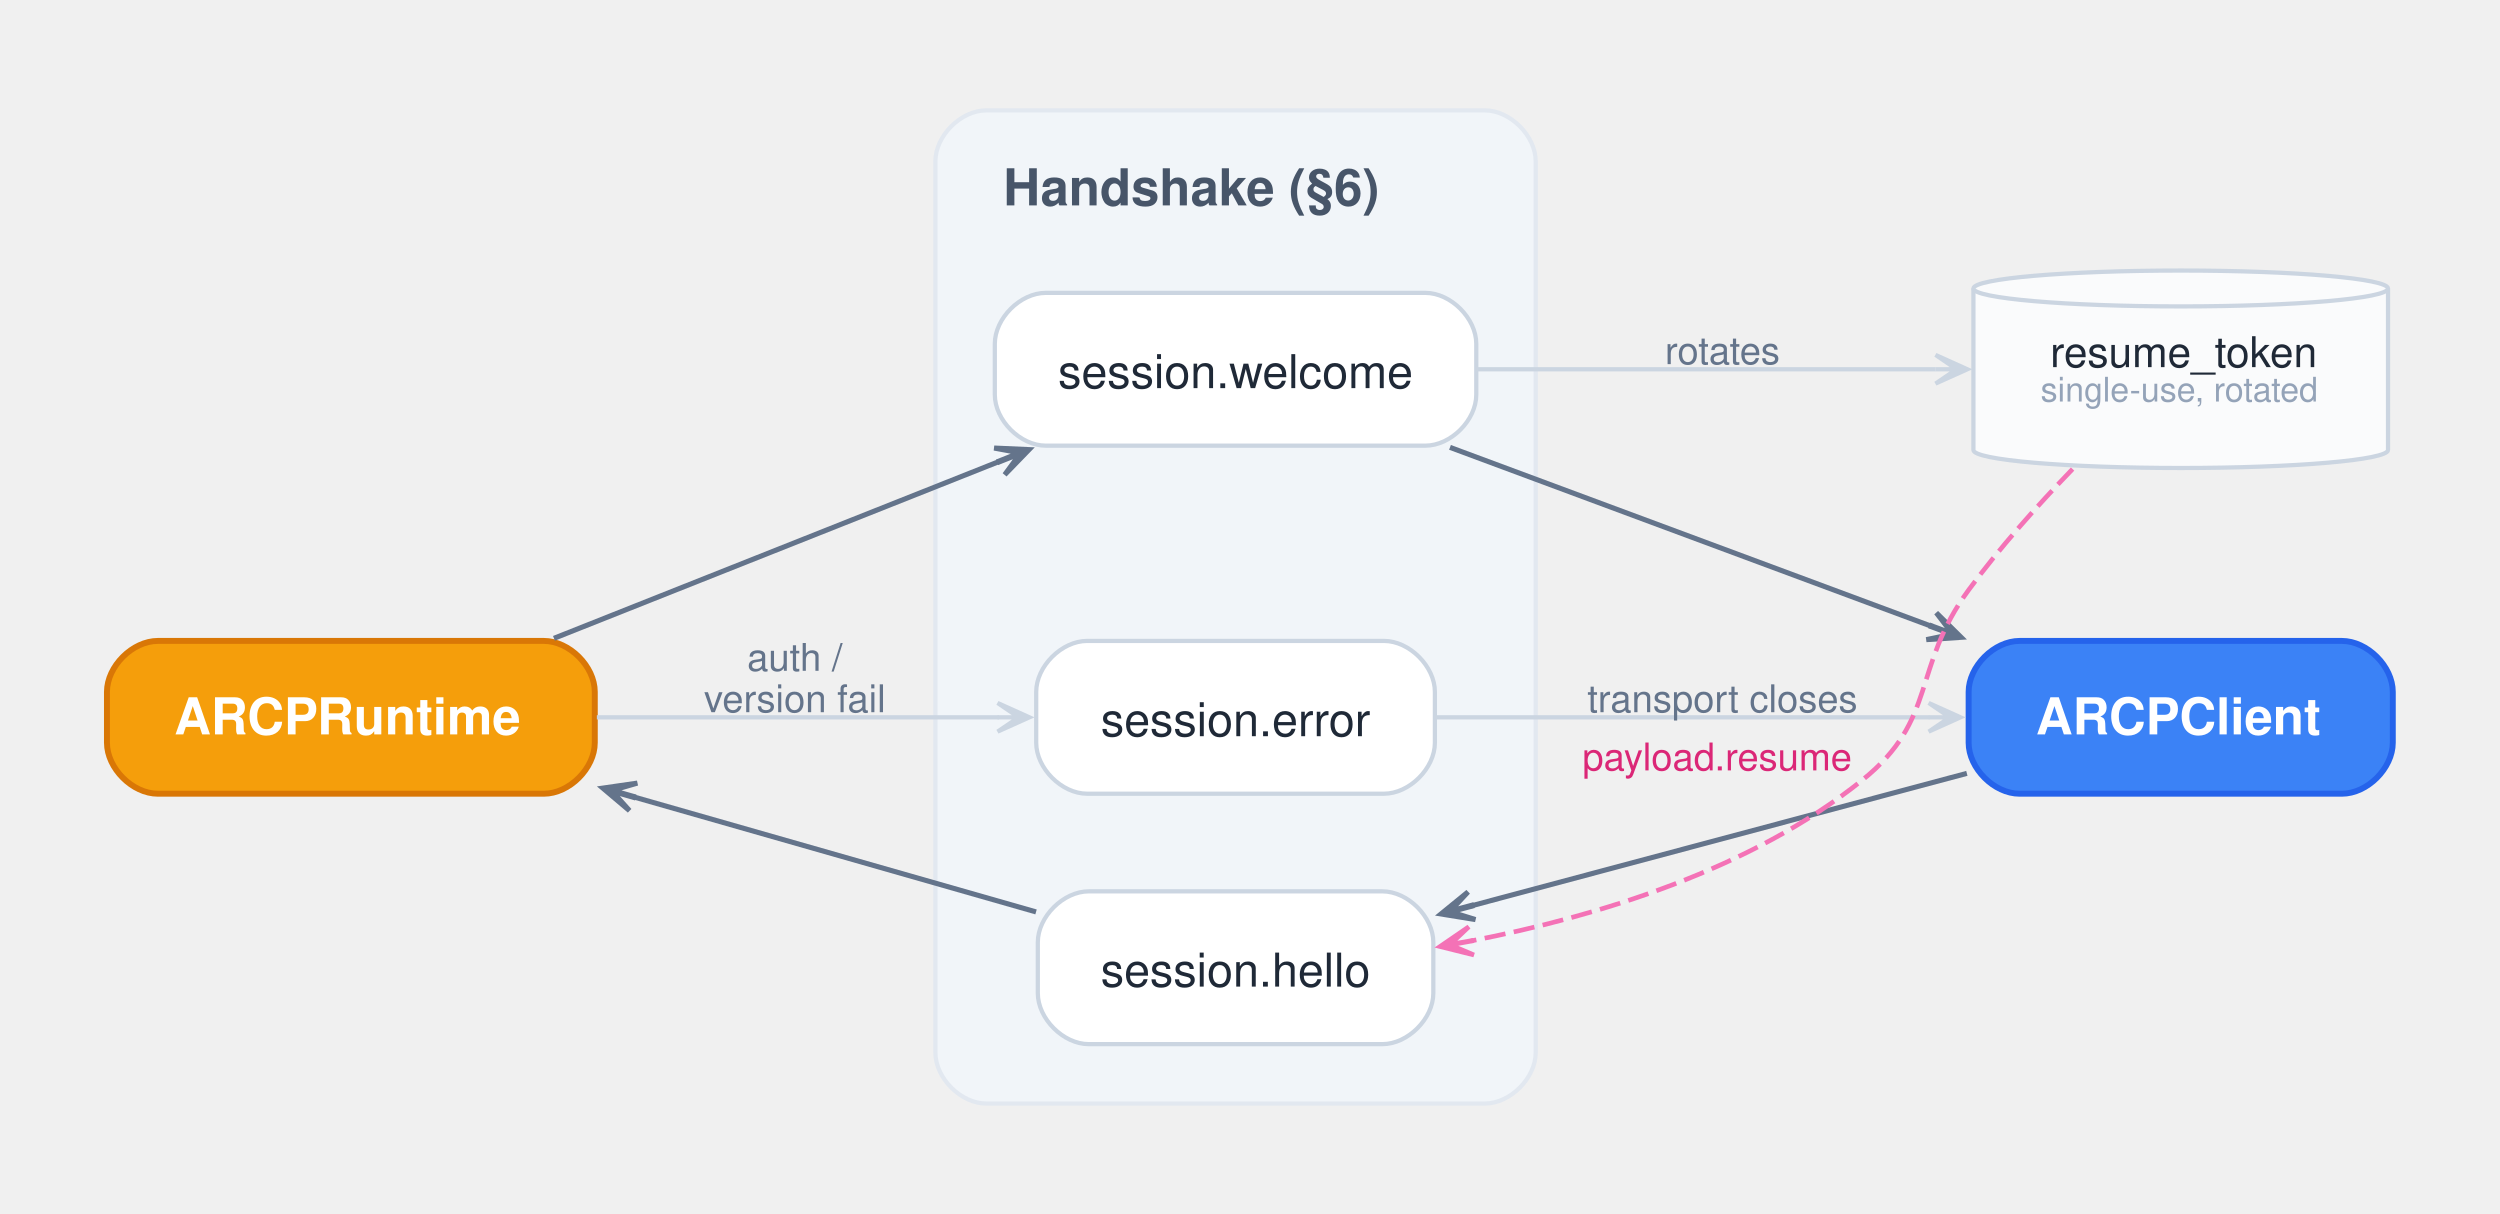
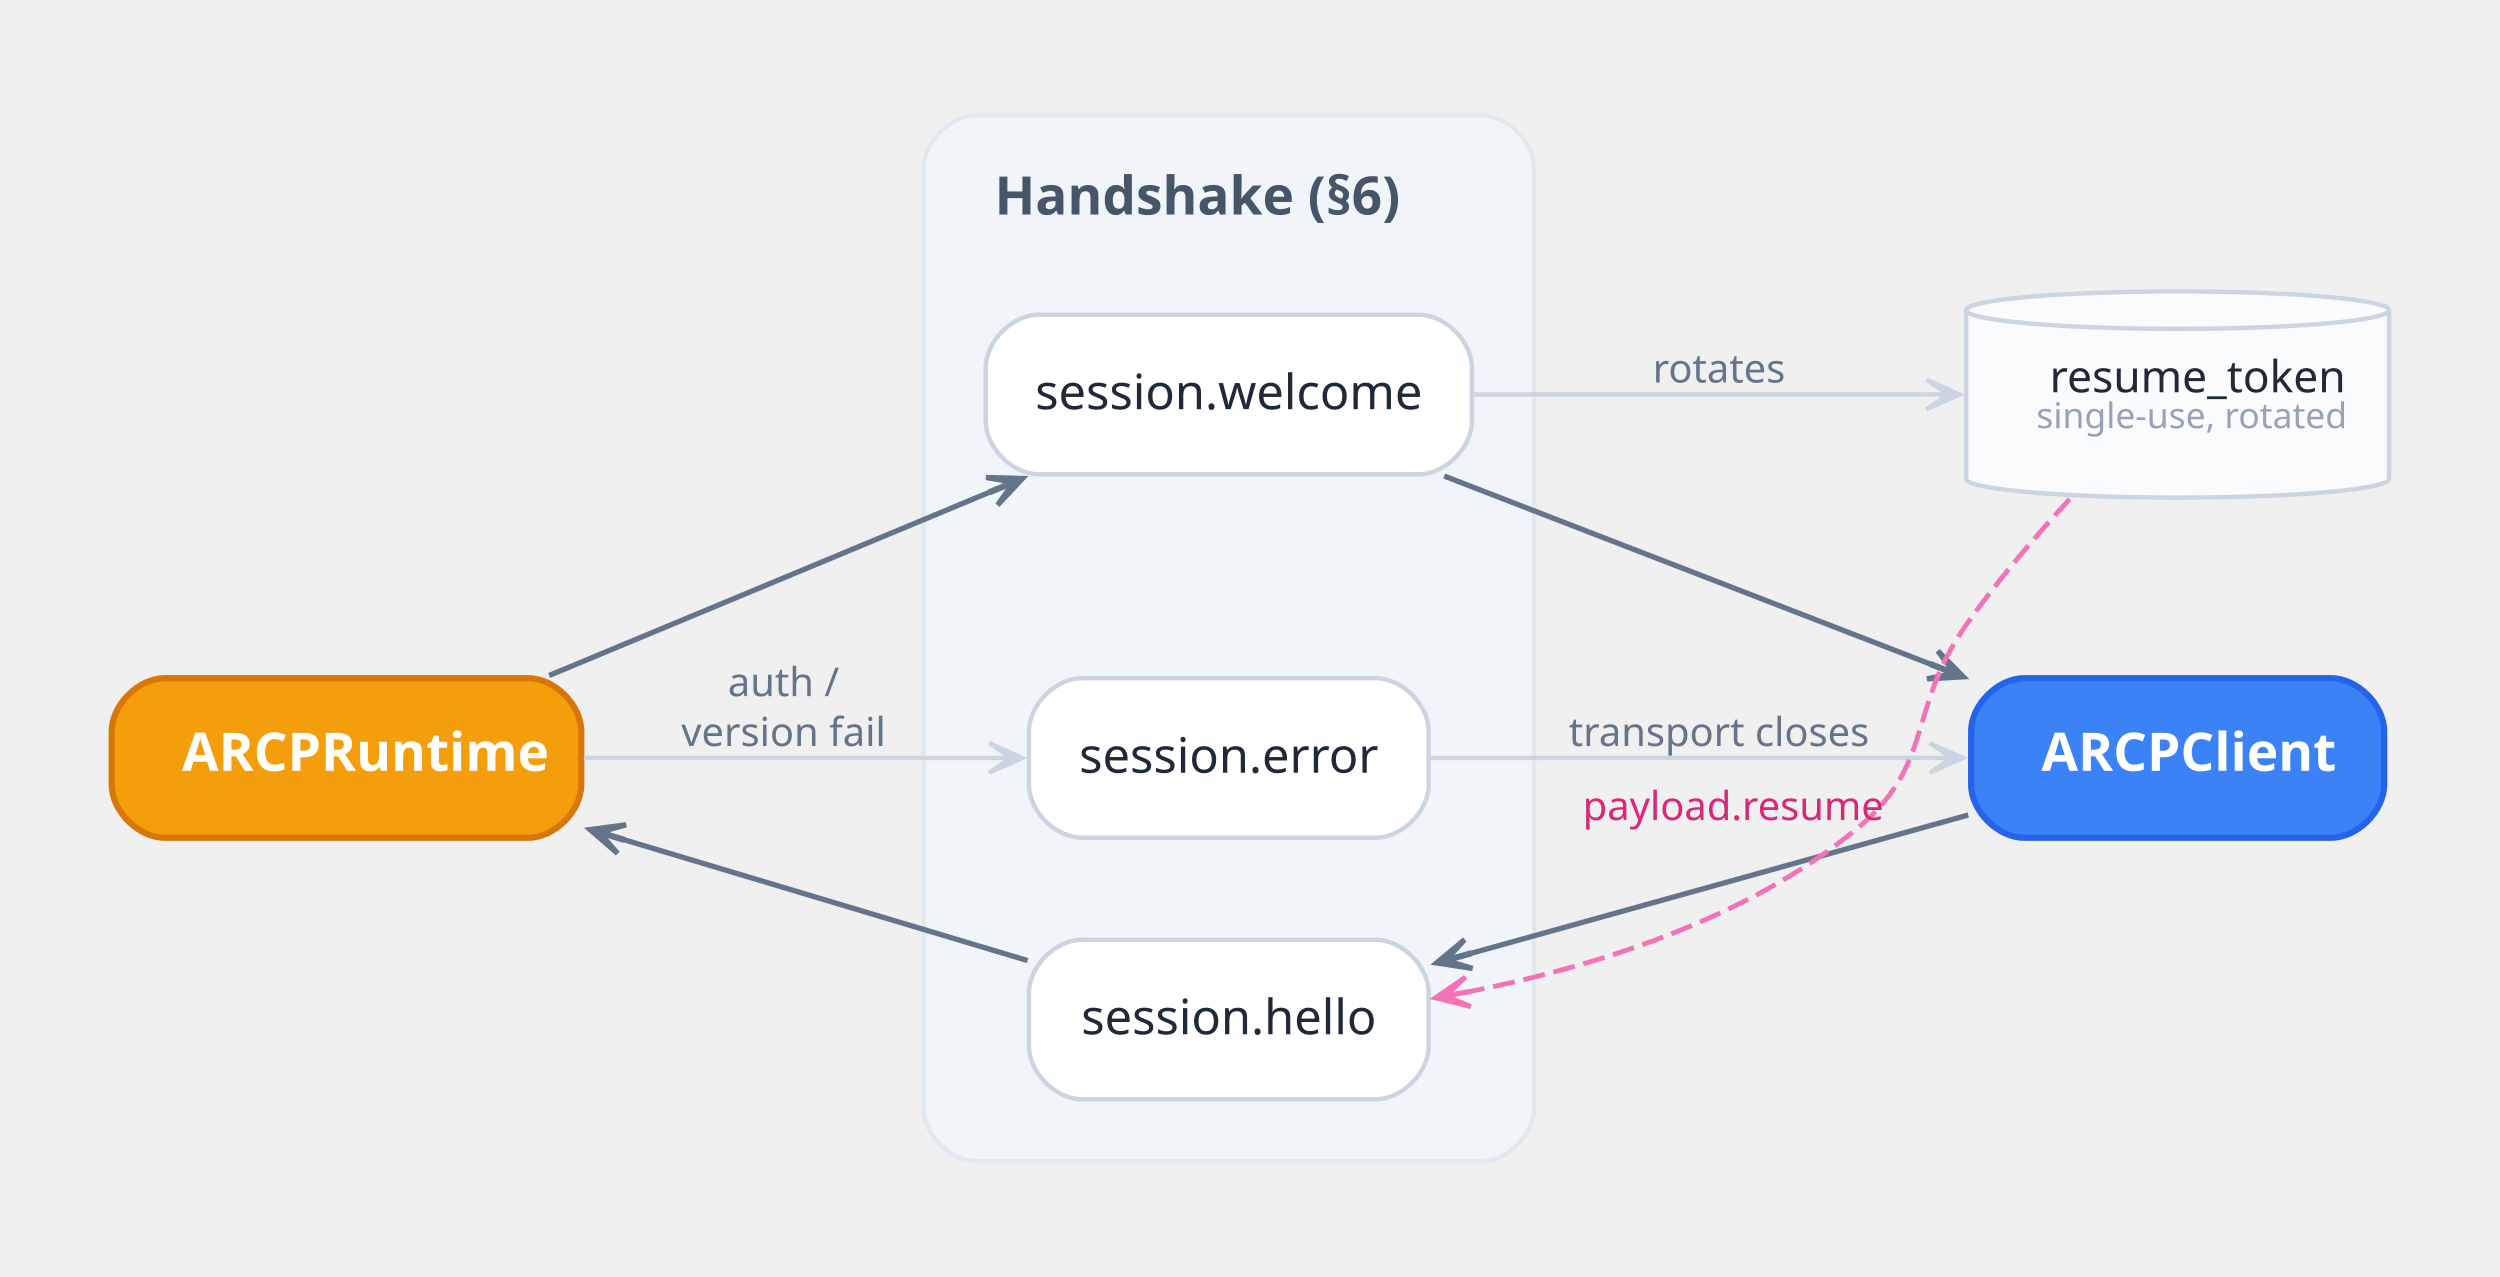
- <svg xmlns="http://www.w3.org/2000/svg" width="589pt" height="286pt" viewBox="0.00 0.00 589.00 286.00">
-   <g id="graph0" class="graph" transform="scale(1 1) rotate(0) translate(25.2 268)">
+ <svg xmlns="http://www.w3.org/2000/svg" width="564pt" height="288pt" viewBox="0.00 0.00 564.00 288.00">
+   <g id="graph0" class="graph" transform="scale(1 1) rotate(0) translate(25.2 270)">
    <g id="clust1" class="cluster">
-       <path fill="#f1f5f9" stroke="#e2e8f0" d="M207.18,-8C207.18,-8 324.61,-8 324.61,-8 330.61,-8 336.61,-14 336.61,-20 336.61,-20 336.61,-230 336.61,-230 336.61,-236 330.61,-242 324.61,-242 324.61,-242 207.18,-242 207.18,-242 201.18,-242 195.18,-236 195.18,-230 195.18,-230 195.18,-20 195.18,-20 195.18,-14 201.18,-8 207.18,-8" />
-       <text xml:space="preserve" text-anchor="start" x="211.18" y="-219.6" font-family="Helvetica,sans-Serif" font-weight="bold" font-size="12.00" fill="#475569">Handshake (§6)</text>
+       <path fill="#f1f5f9" stroke="#e2e8f0" d="M195.18,-8C195.18,-8 308.86,-8 308.86,-8 314.86,-8 320.86,-14 320.86,-20 320.86,-20 320.86,-232 320.86,-232 320.86,-238 314.86,-244 308.86,-244 308.86,-244 195.18,-244 195.18,-244 189.18,-244 183.18,-238 183.18,-232 183.18,-232 183.18,-20 183.18,-20 183.18,-14 189.18,-8 195.18,-8" />
+       <text xml:space="preserve" text-anchor="start" x="199.18" y="-221.6" font-family="TT Commons Pro Trial" font-weight="bold" font-size="12.00" fill="#475569">Handshake (§6)</text>
    </g>
    <g id="node1" class="node">
-       <path fill="#3b82f6" stroke="#2563eb" stroke-width="1.4" d="M526.54,-117C526.54,-117 450.61,-117 450.61,-117 444.61,-117 438.61,-111 438.61,-105 438.61,-105 438.61,-93 438.61,-93 438.61,-87 444.61,-81 450.61,-81 450.61,-81 526.54,-81 526.54,-81 532.54,-81 538.54,-87 538.54,-93 538.54,-93 538.54,-105 538.54,-105 538.54,-111 532.54,-117 526.54,-117" />
-       <text xml:space="preserve" text-anchor="start" x="454.45" y="-94.97" font-family="Helvetica,sans-Serif" font-weight="bold" font-size="12.00" fill="white">ARCPClient</text>
+       <path fill="#3b82f6" stroke="#2563eb" stroke-width="1.4" d="M500.67,-117C500.67,-117 431.49,-117 431.49,-117 425.49,-117 419.49,-111 419.49,-105 419.49,-105 419.49,-93 419.49,-93 419.49,-87 425.49,-81 431.49,-81 431.49,-81 500.67,-81 500.67,-81 506.67,-81 512.67,-87 512.67,-93 512.67,-93 512.67,-105 512.67,-105 512.67,-111 506.67,-117 500.67,-117" />
+       <text xml:space="preserve" text-anchor="start" x="435.33" y="-96.1" font-family="TT Commons Pro Trial" font-weight="bold" font-size="12.00" fill="white">ARCPClient</text>
    </g>
    <g id="node3" class="node">
-       <path fill="white" stroke="#cbd5e1" d="M300.49,-58C300.49,-58 231.31,-58 231.31,-58 225.31,-58 219.31,-52 219.31,-46 219.31,-46 219.31,-34 219.31,-34 219.31,-28 225.31,-22 231.31,-22 231.31,-22 300.49,-22 300.49,-22 306.49,-22 312.49,-28 312.49,-34 312.49,-34 312.49,-46 312.49,-46 312.49,-52 306.49,-58 300.49,-58" />
-       <text xml:space="preserve" text-anchor="middle" x="265.9" y="-35.55" font-family="Helvetica,sans-Serif" font-size="11.00" fill="#1f2937">session.hello</text>
+       <path fill="white" stroke="#cbd5e1" d="M285.11,-58C285.11,-58 218.93,-58 218.93,-58 212.93,-58 206.93,-52 206.93,-46 206.93,-46 206.93,-34 206.93,-34 206.93,-28 212.93,-22 218.93,-22 218.93,-22 285.11,-22 285.11,-22 291.11,-22 297.11,-28 297.11,-34 297.11,-34 297.11,-46 297.11,-46 297.11,-52 291.11,-58 285.11,-58" />
+       <text xml:space="preserve" text-anchor="middle" x="252.02" y="-36.67" font-family="TT Commons Pro Trial" font-size="11.00" fill="#1f2937">session.hello</text>
    </g>
    <g id="edge3" class="edge">
-       <path fill="none" stroke="#64748b" stroke-width="1.2" d="M438.19,-85.8C403.48,-76.52 357.04,-64.1 321.27,-54.54" />
-       <polygon fill="#64748b" stroke="#64748b" stroke-width="1.2" points="314.3,-52.67 322.42,-51.35 316.54,-53.17 321.57,-54.51 321.55,-54.61 321.52,-54.71 316.49,-53.36 320.67,-57.87 314.3,-52.67" />
+       <path fill="none" stroke="#64748b" stroke-width="1.2" d="M418.85,-86.14C385.62,-76.89 340.75,-64.41 306.06,-54.76" />
+       <polygon fill="#64748b" stroke="#64748b" stroke-width="1.2" points="298.88,-52.76 307.01,-51.52 301.11,-53.28 306.13,-54.67 306.11,-54.77 306.08,-54.87 301.06,-53.47 305.2,-58.02 298.88,-52.76" />
    </g>
    <g id="node2" class="node">
-       <path fill="#f59e0b" stroke="#d97706" stroke-width="1.4" d="M102.93,-117C102.93,-117 12,-117 12,-117 6,-117 0,-111 0,-105 0,-105 0,-93 0,-93 0,-87 6,-81 12,-81 12,-81 102.93,-81 102.93,-81 108.93,-81 114.93,-87 114.93,-93 114.93,-93 114.93,-105 114.93,-105 114.93,-111 108.93,-117 102.93,-117" />
-       <text xml:space="preserve" text-anchor="start" x="15.84" y="-94.97" font-family="Helvetica,sans-Serif" font-weight="bold" font-size="12.00" fill="white">ARCPRuntime</text>
+       <path fill="#f59e0b" stroke="#d97706" stroke-width="1.4" d="M93.93,-117C93.93,-117 12,-117 12,-117 6,-117 0,-111 0,-105 0,-105 0,-93 0,-93 0,-87 6,-81 12,-81 12,-81 93.93,-81 93.93,-81 99.93,-81 105.93,-87 105.93,-93 105.93,-93 105.93,-105 105.93,-105 105.93,-111 99.93,-117 93.93,-117" />
+       <text xml:space="preserve" text-anchor="start" x="15.84" y="-96.1" font-family="TT Commons Pro Trial" font-weight="bold" font-size="12.00" fill="white">ARCPRuntime</text>
    </g>
    <g id="node4" class="node">
-       <path fill="white" stroke="#cbd5e1" d="M310.61,-199C310.61,-199 221.18,-199 221.18,-199 215.18,-199 209.18,-193 209.18,-187 209.18,-187 209.18,-175 209.18,-175 209.18,-169 215.18,-163 221.18,-163 221.18,-163 310.61,-163 310.61,-163 316.61,-163 322.61,-169 322.61,-175 322.61,-175 322.61,-187 322.61,-187 322.61,-193 316.61,-199 310.61,-199" />
-       <text xml:space="preserve" text-anchor="middle" x="265.9" y="-176.55" font-family="Helvetica,sans-Serif" font-size="11.00" fill="#1f2937">session.welcome</text>
+       <path fill="white" stroke="#cbd5e1" d="M294.86,-199C294.86,-199 209.18,-199 209.18,-199 203.18,-199 197.18,-193 197.18,-187 197.18,-187 197.18,-175 197.18,-175 197.18,-169 203.18,-163 209.18,-163 209.18,-163 294.86,-163 294.86,-163 300.86,-163 306.86,-169 306.86,-175 306.86,-175 306.86,-187 306.86,-187 306.86,-193 300.86,-199 294.86,-199" />
+       <text xml:space="preserve" text-anchor="middle" x="252.02" y="-177.68" font-family="TT Commons Pro Trial" font-size="11.00" fill="#1f2937">session.welcome</text>
    </g>
    <g id="edge5" class="edge">
-       <path fill="none" stroke="#64748b" stroke-width="1.2" d="M105.31,-117.61C136.56,-130.02 177.76,-146.39 210.47,-159.38" />
-       <polygon fill="#64748b" stroke="#64748b" stroke-width="1.2" points="217.24,-162.07 209.02,-162.44 215.07,-161.32 210.23,-159.39 210.27,-159.3 210.3,-159.21 215.15,-161.13 211.51,-156.16 217.24,-162.07" />
+       <path fill="none" stroke="#64748b" stroke-width="1.2" d="M98.68,-117.61C128.39,-129.97 167.51,-146.25 198.67,-159.22" />
+       <polygon fill="#64748b" stroke="#64748b" stroke-width="1.2" points="205.47,-162.05 197.25,-162.28 203.32,-161.26 198.51,-159.26 198.55,-159.16 198.59,-159.07 203.4,-161.07 199.84,-156.05 205.47,-162.05" />
    </g>
    <g id="node5" class="node">
-       <path fill="white" stroke="#cbd5e1" d="M300.86,-117C300.86,-117 230.93,-117 230.93,-117 224.93,-117 218.93,-111 218.93,-105 218.93,-105 218.93,-93 218.93,-93 218.93,-87 224.93,-81 230.93,-81 230.93,-81 300.86,-81 300.86,-81 306.86,-81 312.86,-87 312.86,-93 312.86,-93 312.86,-105 312.86,-105 312.86,-111 306.86,-117 300.86,-117" />
-       <text xml:space="preserve" text-anchor="middle" x="265.9" y="-94.55" font-family="Helvetica,sans-Serif" font-size="11.00" fill="#1f2937">session.error</text>
+       <path fill="white" stroke="#cbd5e1" d="M285.11,-117C285.11,-117 218.93,-117 218.93,-117 212.93,-117 206.93,-111 206.93,-105 206.93,-105 206.93,-93 206.93,-93 206.93,-87 212.93,-81 218.93,-81 218.93,-81 285.11,-81 285.11,-81 291.11,-81 297.11,-87 297.11,-93 297.11,-93 297.11,-105 297.11,-105 297.11,-111 291.11,-117 285.11,-117" />
+       <text xml:space="preserve" text-anchor="middle" x="252.02" y="-95.67" font-family="TT Commons Pro Trial" font-size="11.00" fill="#1f2937">session.error</text>
    </g>
    <g id="edge7" class="edge">
-       <path fill="none" stroke="#cbd5e1" d="M115.42,-99C144.96,-99 180.88,-99 210.11,-99" />
-       <polygon fill="#cbd5e1" stroke="#cbd5e1" points="217.33,-99 209.83,-102.38 214.8,-99 209.83,-99 209.83,-99 209.83,-99 214.8,-99 209.83,-95.63 217.33,-99" />
-       <text xml:space="preserve" text-anchor="middle" x="162.06" y="-109.95" font-family="Helvetica,sans-Serif" font-size="9.00" fill="#64748b">auth /</text>
-       <text xml:space="preserve" text-anchor="middle" x="162.06" y="-100.2" font-family="Helvetica,sans-Serif" font-size="9.00" fill="#64748b">version fail</text>
+       <path fill="none" stroke="#cbd5e1" d="M106.51,-99C134.82,-99 169.66,-99 198.04,-99" />
+       <polygon fill="#cbd5e1" stroke="#cbd5e1" points="205.41,-99 197.91,-102.38 202.88,-99 197.91,-99 197.91,-99 197.91,-99 202.88,-99 197.91,-95.63 205.41,-99" />
+       <text xml:space="preserve" text-anchor="middle" x="151.56" y="-112.95" font-family="TT Commons Pro Trial" font-size="9.00" fill="#64748b">auth /</text>
+       <text xml:space="preserve" text-anchor="middle" x="151.56" y="-101.7" font-family="TT Commons Pro Trial" font-size="9.00" fill="#64748b">version fail</text>
    </g>
    <g id="edge4" class="edge">
-       <path fill="none" stroke="#64748b" stroke-width="1.2" d="M218.89,-53.15C190.96,-61.13 154.86,-71.45 123.98,-80.28" />
-       <polygon fill="#64748b" stroke="#64748b" stroke-width="1.2" points="116.83,-82.32 123.11,-77.01 119,-81.6 124.01,-80.16 124.04,-80.26 124.06,-80.36 119.05,-81.79 124.96,-83.5 116.83,-82.32" />
+       <path fill="none" stroke="#64748b" stroke-width="1.2" d="M206.63,-53.29C179.49,-61.42 144.42,-71.92 114.73,-80.81" />
+       <polygon fill="#64748b" stroke="#64748b" stroke-width="1.2" points="107.91,-82.85 114.13,-77.46 110.08,-82.1 115.07,-80.6 115.1,-80.7 115.13,-80.79 110.13,-82.29 116.07,-83.93 107.91,-82.85" />
    </g>
    <g id="edge6" class="edge">
-       <path fill="none" stroke="#64748b" stroke-width="1.2" d="M316.42,-162.6C350.07,-150.1 394.69,-133.52 429.93,-120.42" />
-       <polygon fill="#64748b" stroke="#64748b" stroke-width="1.2" points="436.84,-117.85 430.99,-123.63 434.74,-118.74 429.85,-120.56 429.81,-120.46 429.78,-120.37 434.67,-118.55 428.64,-117.3 436.84,-117.85" />
+       <path fill="none" stroke="#64748b" stroke-width="1.2" d="M300.61,-162.6C333.39,-149.92 377.02,-133.05 411.1,-119.87" />
+       <polygon fill="#64748b" stroke="#64748b" stroke-width="1.2" points="417.74,-117.31 411.96,-123.16 415.64,-118.22 410.78,-120.1 410.74,-120.01 410.71,-119.92 415.57,-118.04 409.52,-116.86 417.74,-117.31" />
    </g>
    <g id="node6" class="node">
-       <path fill="#fafbfc" stroke="#cbd5e1" d="M537.42,-200.03C537.42,-202.37 515.52,-204.26 488.58,-204.26 461.63,-204.26 439.74,-202.37 439.74,-200.03 439.74,-200.03 439.74,-161.97 439.74,-161.97 439.74,-159.63 461.63,-157.74 488.58,-157.74 515.52,-157.74 537.42,-159.63 537.42,-161.97 537.42,-161.97 537.42,-200.03 537.42,-200.03" />
-       <path fill="none" stroke="#cbd5e1" d="M537.42,-200.03C537.42,-197.7 515.52,-195.81 488.58,-195.81 461.63,-195.81 439.74,-197.7 439.74,-200.03" />
-       <text xml:space="preserve" text-anchor="start" x="457.83" y="-181.5" font-family="Helvetica,sans-Serif" font-size="10.00" fill="#1f2937">resume_token</text>
-       <text xml:space="preserve" text-anchor="start" x="455.58" y="-173.4" font-family="Helvetica,sans-Serif" font-size="8.00" fill="#94a3b8">single-use, rotated</text>
+       <path fill="#fafbfc" stroke="#cbd5e1" d="M513.79,-200.03C513.79,-202.37 492.4,-204.26 466.08,-204.26 439.75,-204.26 418.36,-202.37 418.36,-200.03 418.36,-200.03 418.36,-161.97 418.36,-161.97 418.36,-159.63 439.75,-157.74 466.08,-157.74 492.4,-157.74 513.79,-159.63 513.79,-161.97 513.79,-161.97 513.79,-200.03 513.79,-200.03" />
+       <path fill="none" stroke="#cbd5e1" d="M513.79,-200.03C513.79,-197.7 492.4,-195.81 466.08,-195.81 439.75,-195.81 418.36,-197.7 418.36,-200.03" />
+       <text xml:space="preserve" text-anchor="start" x="437.2" y="-181.5" font-family="TT Commons Pro Trial" font-size="10.00" fill="#1f2937">resume_token</text>
+       <text xml:space="preserve" text-anchor="start" x="434.2" y="-173.4" font-family="TT Commons Pro Trial" font-size="8.00" fill="#94a3b8">single-use, rotated</text>
    </g>
    <g id="edge9" class="edge">
-       <path fill="none" stroke="#cbd5e1" d="M322.87,-181C355.92,-181 397.66,-181 430.84,-181" />
-       <polygon fill="#cbd5e1" stroke="#cbd5e1" points="438.31,-181 430.81,-184.38 435.77,-181 430.81,-181 430.81,-181 430.81,-181 435.77,-181 430.81,-177.63 438.31,-181" />
-       <text xml:space="preserve" text-anchor="middle" x="380.61" y="-182.2" font-family="Helvetica,sans-Serif" font-size="9.00" fill="#64748b">rotates</text>
+       <path fill="none" stroke="#cbd5e1" d="M307.35,-181C338.65,-181 377.9,-181 409.41,-181" />
+       <polygon fill="#cbd5e1" stroke="#cbd5e1" points="416.87,-181 409.37,-184.38 414.33,-181 409.37,-181 409.37,-181 409.37,-181 414.33,-181 409.37,-177.63 416.87,-181" />
+       <text xml:space="preserve" text-anchor="middle" x="362.61" y="-183.7" font-family="TT Commons Pro Trial" font-size="9.00" fill="#64748b">rotates</text>
    </g>
    <g id="edge8" class="edge">
-       <path fill="none" stroke="#cbd5e1" d="M313.16,-99C346.97,-99 393.07,-99 429.39,-99" />
-       <polygon fill="#cbd5e1" stroke="#cbd5e1" points="436.7,-99 429.2,-102.38 434.17,-99 429.2,-99 429.2,-99 429.2,-99 434.17,-99 429.2,-95.63 436.7,-99" />
-       <text xml:space="preserve" text-anchor="middle" x="380.61" y="-100.2" font-family="Helvetica,sans-Serif" font-size="9.00" fill="#64748b">transport closes</text>
+       <path fill="none" stroke="#cbd5e1" d="M297.47,-99C330.28,-99 375.12,-99 410.16,-99" />
+       <polygon fill="#cbd5e1" stroke="#cbd5e1" points="417.63,-99 410.13,-102.38 415.1,-99 410.13,-99 410.13,-99 410.13,-99 415.1,-99 410.13,-95.63 417.63,-99" />
+       <text xml:space="preserve" text-anchor="middle" x="362.61" y="-101.7" font-family="TT Commons Pro Trial" font-size="9.00" fill="#64748b">transport closes</text>
    </g>
    <g id="edge10" class="edge">
-       <path fill="none" stroke="#f472b6" stroke-width="1.1" stroke-dasharray="5,2" d="M463.1,-157.49C454.83,-148.92 445.87,-138.9 438.61,-129 425.14,-110.62 431.37,-98.52 413.61,-84.25 387.38,-63.16 351.24,-52.11 321.4,-46.32" />
-       <polygon fill="#f472b6" stroke="#f472b6" stroke-width="1.1" points="314.08,-45 322.06,-43.01 316.46,-45.38 321.47,-46.29 321.46,-46.34 321.45,-46.38 316.44,-45.48 320.86,-49.66 314.08,-45" />
-       <text xml:space="preserve" text-anchor="start" x="347.61" y="-86.5" font-family="Helvetica,sans-Serif" font-size="9.00" fill="#db2777">payload.resume</text>
+       <path fill="none" stroke="#f472b6" stroke-width="1.1" stroke-dasharray="5,2" d="M441.72,-157.4C433.83,-148.82 425.28,-138.82 418.36,-129 404.9,-109.9 411.45,-97.54 393.36,-82.75 368.61,-62.51 334.4,-51.84 305.94,-46.22" />
+       <polygon fill="#f472b6" stroke="#f472b6" stroke-width="1.1" points="298.63,-44.88 306.62,-42.92 301.01,-45.27 306.02,-46.19 306.01,-46.24 306,-46.29 301,-45.37 305.4,-49.56 298.63,-44.88" />
+       <text xml:space="preserve" text-anchor="start" x="331.86" y="-85" font-family="TT Commons Pro Trial" font-size="9.00" fill="#db2777">payload.resume</text>
    </g>
  </g>
</svg>
